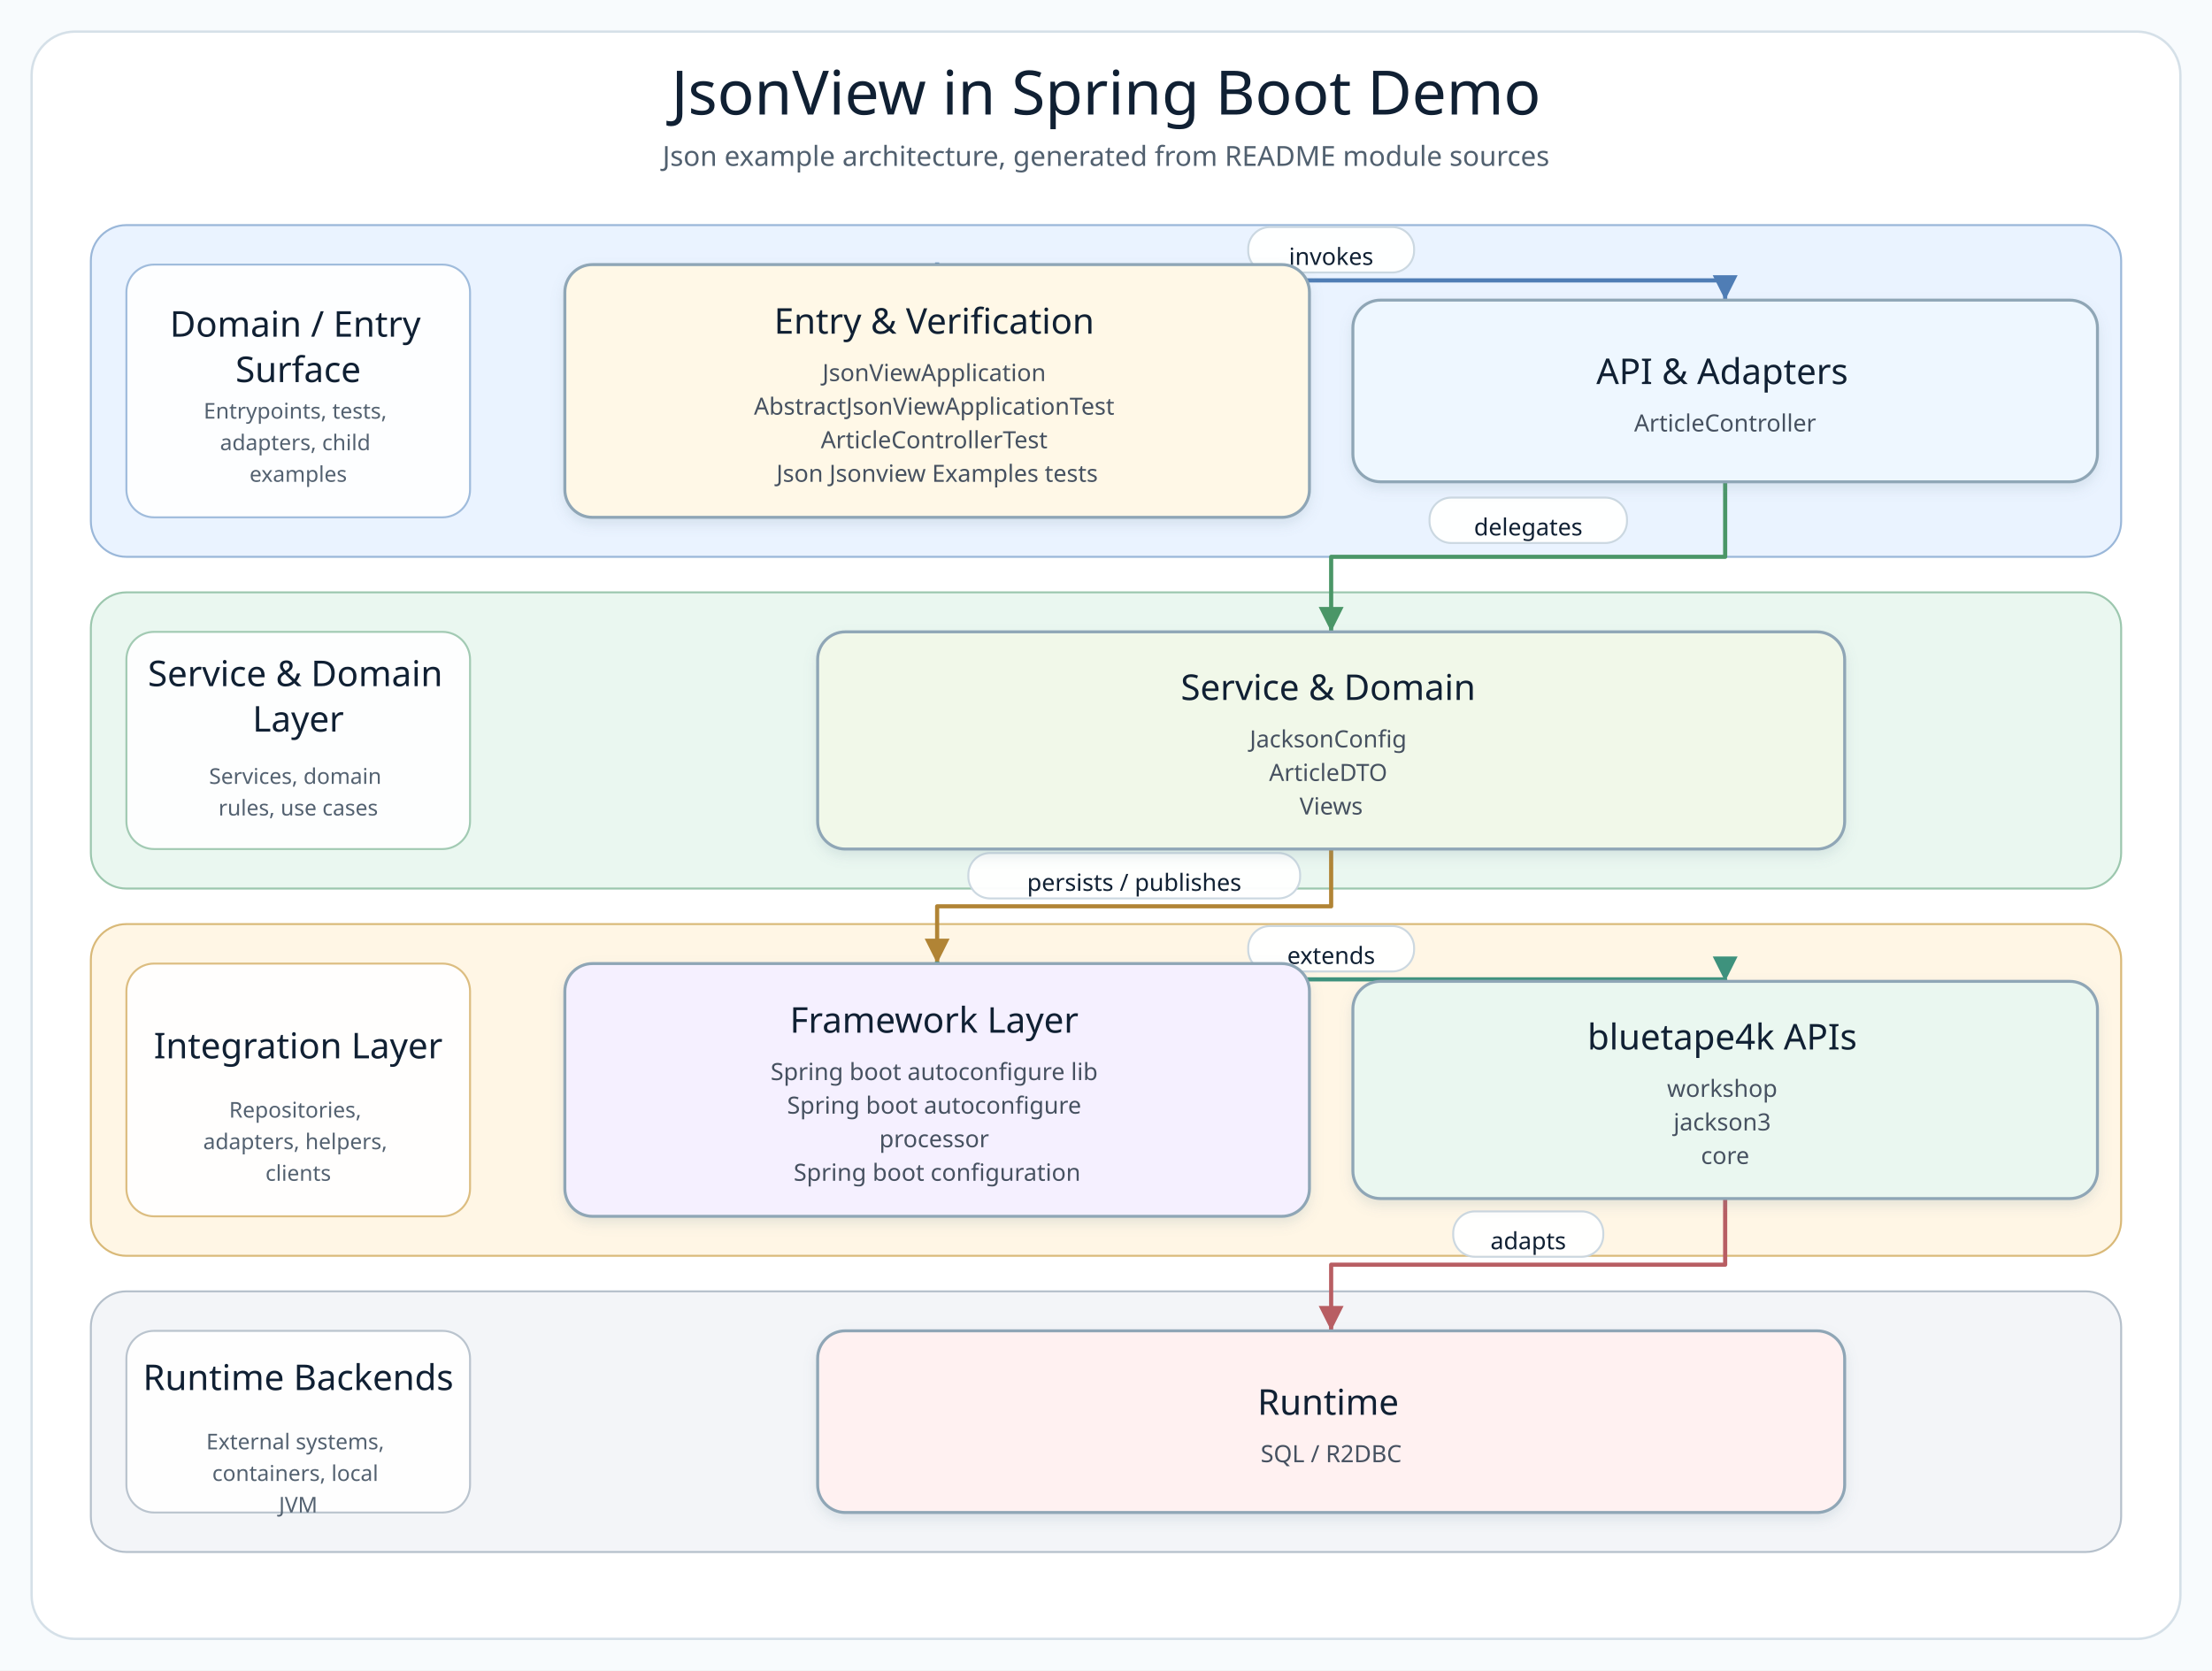
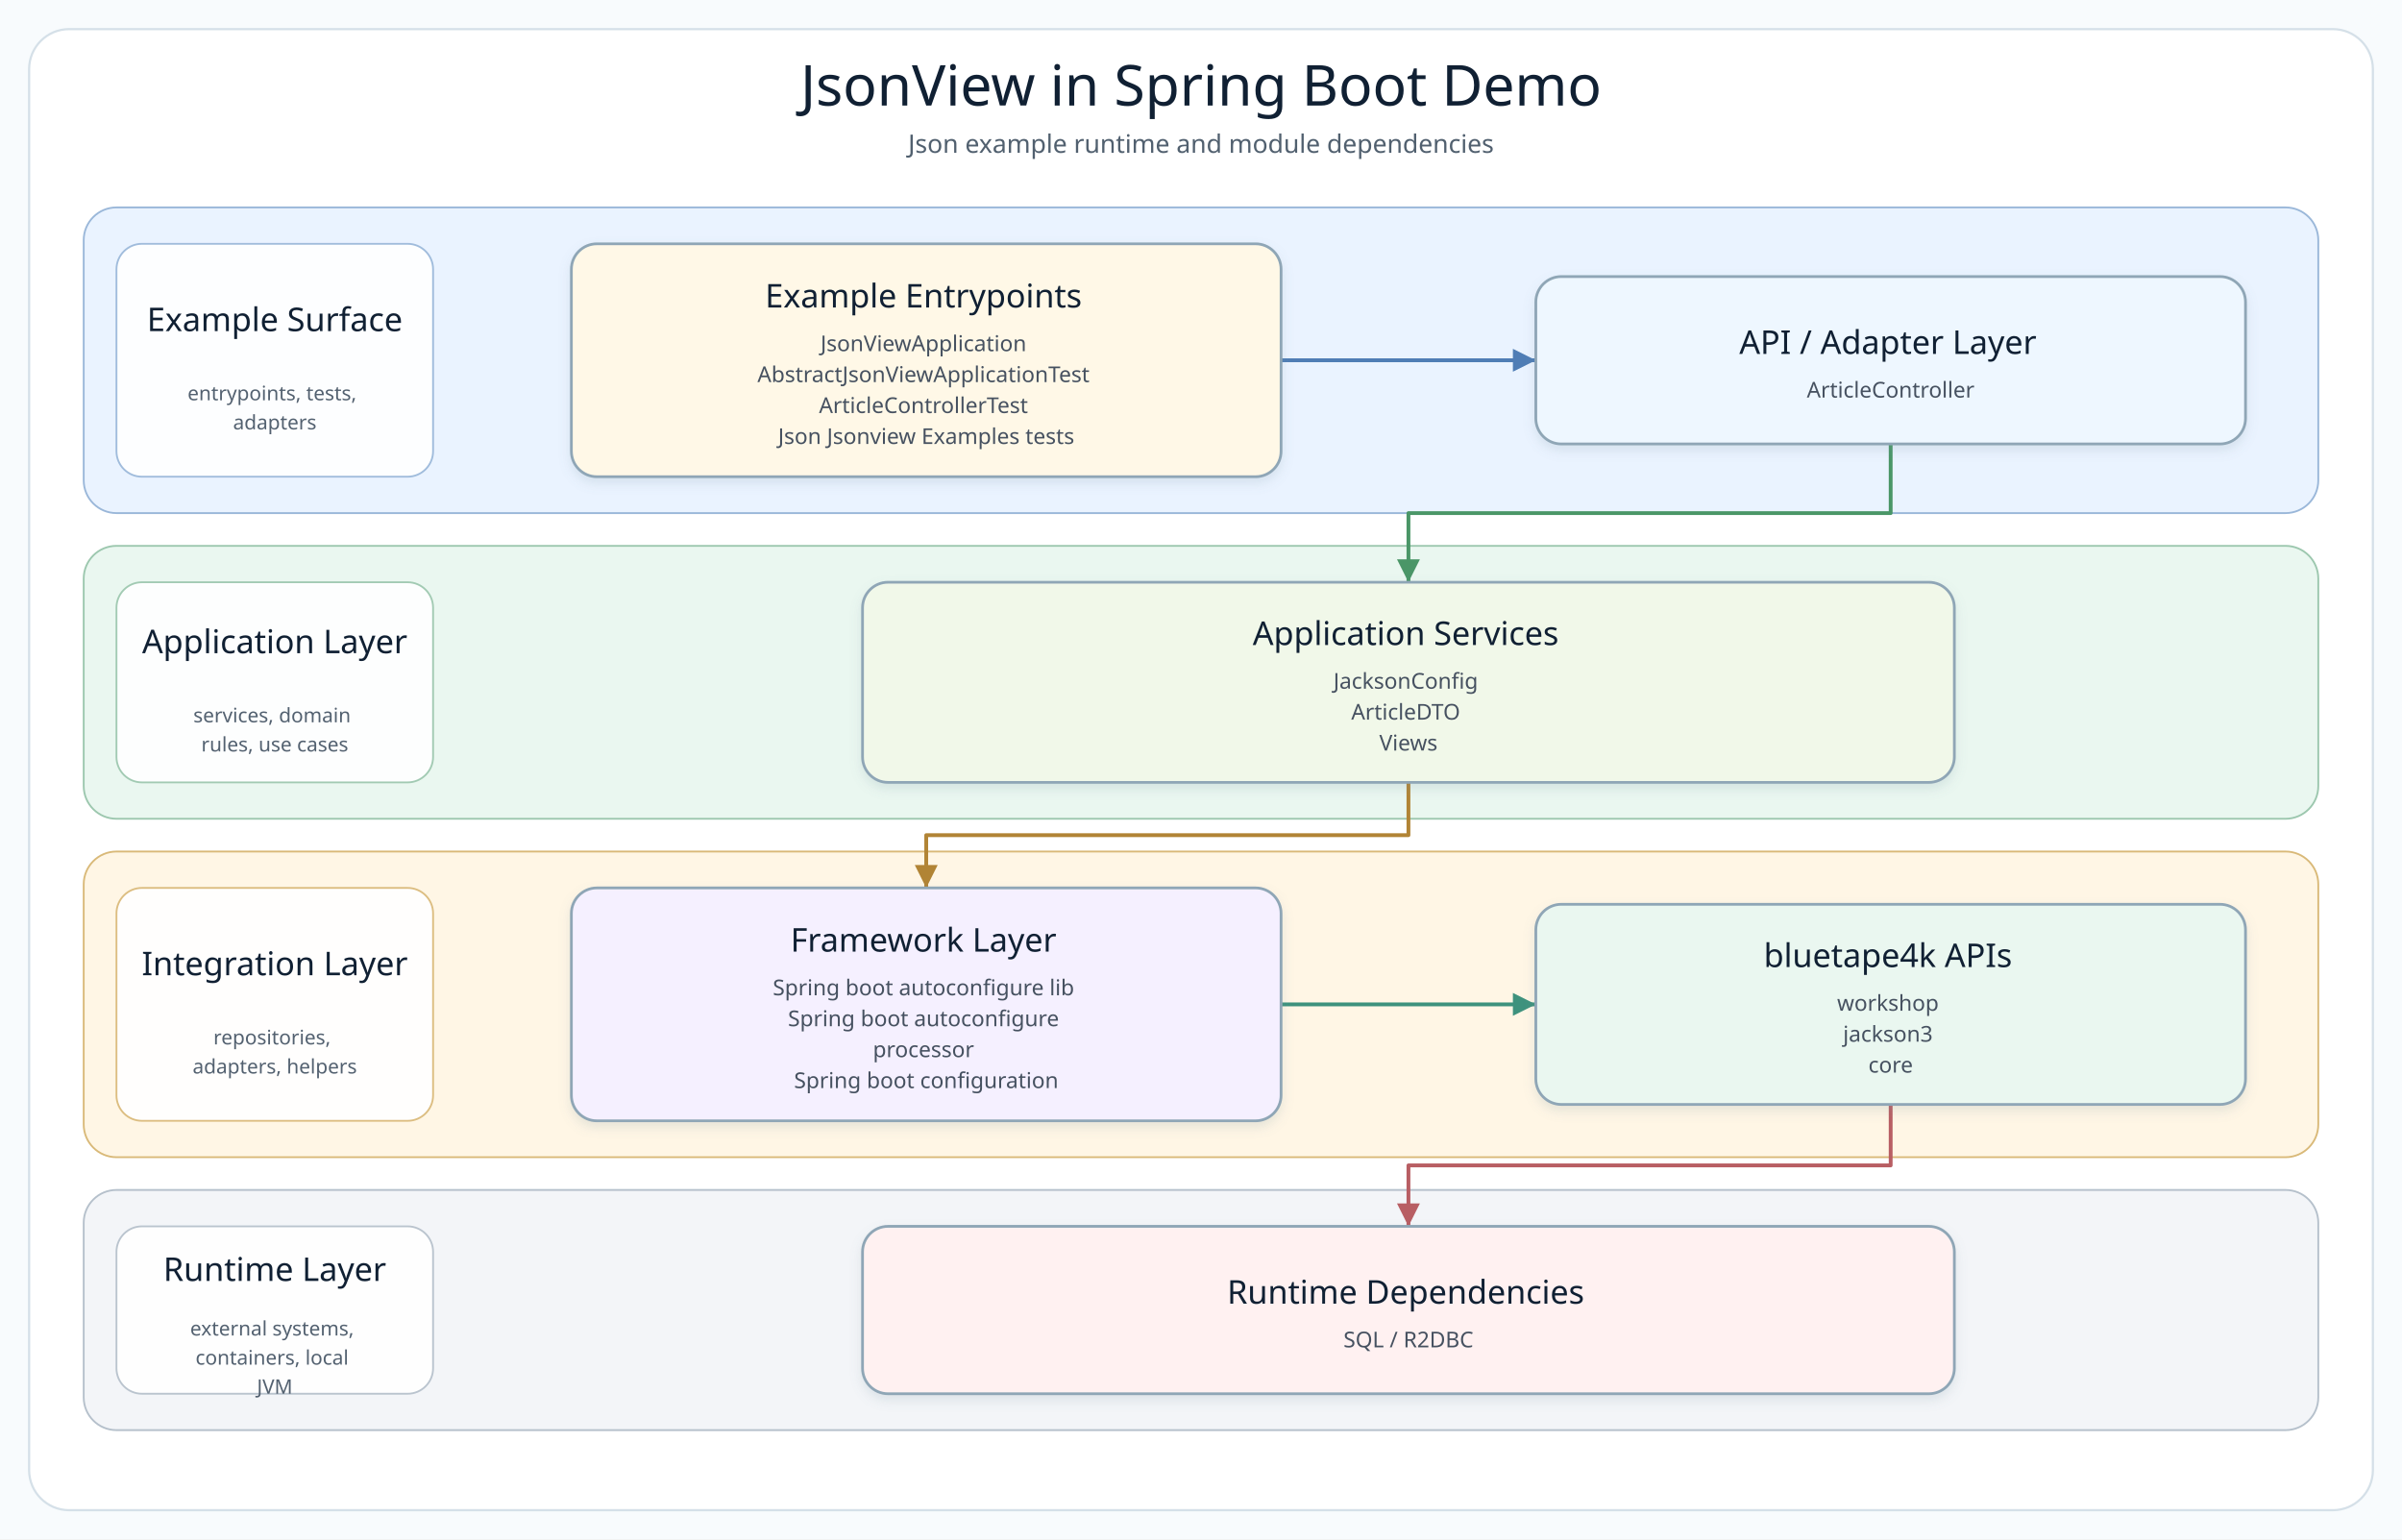
- <svg xmlns="http://www.w3.org/2000/svg" width="1120" height="846" viewBox="0 0 1120 846" role="img" aria-label="JsonView in Spring Boot Demo architecture diagram">
+ <svg xmlns="http://www.w3.org/2000/svg" width="1320" height="846" viewBox="0 0 1320 846" role="img" aria-label="JsonView in Spring Boot Demo architecture diagram">
  <defs>
    <filter id="softShadow" x="-8%" y="-8%" width="116%" height="124%">
      <feDropShadow dx="0" dy="3" stdDeviation="3" flood-color="#7890A5" flood-opacity="0.18" />
    </filter>
    <marker id="arrow-api" markerWidth="8" markerHeight="8" refX="7" refY="4" orient="auto" markerUnits="strokeWidth">
      <path d="M 1 1 L 7 4 L 1 7 Z" fill="#4F7DB5" />
    </marker>
    <marker id="arrow-service" markerWidth="8" markerHeight="8" refX="7" refY="4" orient="auto" markerUnits="strokeWidth">
      <path d="M 1 1 L 7 4 L 1 7 Z" fill="#4A9667" />
    </marker>
    <marker id="arrow-infra" markerWidth="8" markerHeight="8" refX="7" refY="4" orient="auto" markerUnits="strokeWidth">
      <path d="M 1 1 L 7 4 L 1 7 Z" fill="#B18435" />
    </marker>
    <marker id="arrow-bt" markerWidth="8" markerHeight="8" refX="7" refY="4" orient="auto" markerUnits="strokeWidth">
      <path d="M 1 1 L 7 4 L 1 7 Z" fill="#3E927D" />
    </marker>
    <marker id="arrow-runtime" markerWidth="8" markerHeight="8" refX="7" refY="4" orient="auto" markerUnits="strokeWidth">
      <path d="M 1 1 L 7 4 L 1 7 Z" fill="#B85E63" />
    </marker>
    <style>
      .canvas { fill: #F8FBFD; }
      .frame { fill: #FFFFFF; stroke: #D5E0E8; stroke-width: 1.2; }
      .diagram-title { font-family: "Architects Daughter"; font-size: 31px; fill: #102033; }
      .diagram-subtitle { font-family: "Comic Mono"; font-size: 14px; fill: #51606F; }
      .layer-title { font-family: "Architects Daughter"; font-size: 18px; fill: #102033; }
      .layer-detail { font-family: "Comic Mono"; font-size: 11px; fill: #536170; }
      .node rect { stroke-width: 1.5; }
      .node-title { font-family: "Architects Daughter"; font-size: 18px; fill: #102033; }
      .node-detail { font-family: "Comic Mono"; font-size: 12px; fill: #465160; }
-       .edge-label-bg { fill: #FFFFFF; stroke: #CAD6E0; stroke-width: 1; opacity: 0.96; }
-       .edge-label { font-family: "Comic Mono"; font-size: 12px; fill: #102033; dominant-baseline: middle; }
    </style>
  </defs>
-   <rect class="canvas" width="1120" height="846" />
-   <rect class="frame" x="16" y="16" width="1088" height="814" rx="22" />
-   <text class="diagram-title" x="560.0" y="58" text-anchor="middle">JsonView in Spring Boot Demo</text>
-   <text class="diagram-subtitle" x="560.0" y="84" text-anchor="middle">Json example architecture, generated from README module sources</text>
+   <rect class="canvas" width="1320" height="846" />
+   <rect class="frame" x="16" y="16" width="1288" height="814" rx="22" />
+   <text class="diagram-title" x="660.0" y="58" text-anchor="middle">JsonView in Spring Boot Demo</text>
+   <text class="diagram-subtitle" x="660.0" y="84" text-anchor="middle">Json example runtime and module dependencies</text>
  <g>
    <g class="layer" data-layer="surface">
-       <rect x="46.0" y="114.0" width="1028.0" height="168.0" rx="18" fill="#EAF3FF" stroke="#9AB7D9" />
+       <rect x="46.0" y="114.0" width="1228.0" height="168.0" rx="18" fill="#EAF3FF" stroke="#9AB7D9" />
      <rect x="64.0" y="134.0" width="174" height="128.0" rx="14" fill="#FFFFFF" stroke="#9AB7D9" opacity="0.92" />
      <text text-anchor="middle">
-         <tspan class="layer-title" x="151.0" y="170.5">Domain / Entry</tspan>
-         <tspan class="layer-title" x="151.0" y="193.5">Surface</tspan>
+         <tspan class="layer-title" x="151.0" y="182.0">Example Surface</tspan>
      </text>
      <text text-anchor="middle">
-         <tspan class="layer-detail" x="151.0" y="212.0">Entrypoints, tests,</tspan>
-         <tspan class="layer-detail" x="151.0" y="228.0">adapters, child</tspan>
-         <tspan class="layer-detail" x="151.0" y="244.0">examples</tspan>
+         <tspan class="layer-detail" x="151.0" y="220.0">entrypoints, tests,</tspan>
+         <tspan class="layer-detail" x="151.0" y="236.0">adapters</tspan>
      </text>
    </g>
    <g class="layer" data-layer="service">
-       <rect x="46.0" y="300.0" width="1028.0" height="150.0" rx="18" fill="#EAF7F0" stroke="#9CC7AE" />
+       <rect x="46.0" y="300.0" width="1228.0" height="150.0" rx="18" fill="#EAF7F0" stroke="#9CC7AE" />
      <rect x="64.0" y="320.0" width="174" height="110.0" rx="14" fill="#FFFFFF" stroke="#9CC7AE" opacity="0.92" />
      <text text-anchor="middle">
-         <tspan class="layer-title" x="151.0" y="347.5">Service &amp; Domain</tspan>
-         <tspan class="layer-title" x="151.0" y="370.5">Layer</tspan>
+         <tspan class="layer-title" x="151.0" y="359.0">Application Layer</tspan>
      </text>
      <text text-anchor="middle">
-         <tspan class="layer-detail" x="151.0" y="397.0">Services, domain</tspan>
+         <tspan class="layer-detail" x="151.0" y="397.0">services, domain</tspan>
        <tspan class="layer-detail" x="151.0" y="413.0">rules, use cases</tspan>
      </text>
    </g>
    <g class="layer" data-layer="integration">
-       <rect x="46.0" y="468.0" width="1028.0" height="168.0" rx="18" fill="#FFF6E5" stroke="#D9B978" />
+       <rect x="46.0" y="468.0" width="1228.0" height="168.0" rx="18" fill="#FFF6E5" stroke="#D9B978" />
      <rect x="64.0" y="488.0" width="174" height="128.0" rx="14" fill="#FFFFFF" stroke="#D9B978" opacity="0.92" />
      <text text-anchor="middle">
        <tspan class="layer-title" x="151.0" y="536.0">Integration Layer</tspan>
      </text>
      <text text-anchor="middle">
-         <tspan class="layer-detail" x="151.0" y="566.0">Repositories,</tspan>
-         <tspan class="layer-detail" x="151.0" y="582.0">adapters, helpers,</tspan>
-         <tspan class="layer-detail" x="151.0" y="598.0">clients</tspan>
+         <tspan class="layer-detail" x="151.0" y="574.0">repositories,</tspan>
+         <tspan class="layer-detail" x="151.0" y="590.0">adapters, helpers</tspan>
      </text>
    </g>
    <g class="layer" data-layer="runtime">
-       <rect x="46.0" y="654.0" width="1028.0" height="132.0" rx="18" fill="#F3F5F8" stroke="#B5C0CB" />
+       <rect x="46.0" y="654.0" width="1228.0" height="132.0" rx="18" fill="#F3F5F8" stroke="#B5C0CB" />
      <rect x="64.0" y="674.0" width="174" height="92.0" rx="14" fill="#FFFFFF" stroke="#B5C0CB" opacity="0.92" />
      <text text-anchor="middle">
-         <tspan class="layer-title" x="151.0" y="704.0">Runtime Backends</tspan>
+         <tspan class="layer-title" x="151.0" y="704.0">Runtime Layer</tspan>
      </text>
      <text text-anchor="middle">
-         <tspan class="layer-detail" x="151.0" y="734.0">External systems,</tspan>
+         <tspan class="layer-detail" x="151.0" y="734.0">external systems,</tspan>
        <tspan class="layer-detail" x="151.0" y="750.0">containers, local</tspan>
        <tspan class="layer-detail" x="151.0" y="766.0">JVM</tspan>
      </text>
    </g>
-     <g class="edge" data-edge="entry-&gt;api">
-       <path d="M 474.5 134.0 L 474.5 142.0 L 873.5 142.0 L 873.5 152.0" fill="none" stroke="#4F7DB5" stroke-width="2.1" stroke-linecap="square" stroke-linejoin="round" marker-end="url(#arrow-api)" />
-       <rect class="edge-label-bg" x="632.0" y="115.0" width="84.0" height="23" rx="11" />
-       <text class="edge-label" x="674.0" y="130.0" text-anchor="middle">invokes</text>
+     <g class="edge" data-edge="entry-&gt;api" data-label="invokes">
+       <path d="M 704.0 198.0 L 774.0 198.0 L 844.0 198.0" fill="none" stroke="#4F7DB5" stroke-width="2.1" stroke-linecap="square" stroke-linejoin="round" marker-end="url(#arrow-api)" />
    </g>
-     <g class="edge" data-edge="api-&gt;service">
-       <path d="M 873.5 244.0 L 873.5 282.0 L 674.0 282.0 L 674.0 320.0" fill="none" stroke="#4A9667" stroke-width="2.1" stroke-linecap="square" stroke-linejoin="round" marker-end="url(#arrow-service)" />
-       <rect class="edge-label-bg" x="723.8" y="252.0" width="100.0" height="23" rx="11" />
-       <text class="edge-label" x="773.8" y="267.0" text-anchor="middle">delegates</text>
+     <g class="edge" data-edge="api-&gt;service" data-label="delegates">
+       <path d="M 1039.0 244.0 L 1039.0 282.0 L 774.0 282.0 L 774.0 320.0" fill="none" stroke="#4A9667" stroke-width="2.1" stroke-linecap="square" stroke-linejoin="round" marker-end="url(#arrow-service)" />
    </g>
-     <g class="edge" data-edge="service-&gt;infra">
-       <path d="M 674.0 430.0 L 674.0 459.0 L 474.5 459.0 L 474.5 488.0" fill="none" stroke="#B18435" stroke-width="2.1" stroke-linecap="square" stroke-linejoin="round" marker-end="url(#arrow-infra)" />
-       <rect class="edge-label-bg" x="490.3" y="432.0" width="168.0" height="23" rx="11" />
-       <text class="edge-label" x="574.3" y="447.0" text-anchor="middle">persists / publishes</text>
+     <g class="edge" data-edge="service-&gt;infra" data-label="persists / publishes">
+       <path d="M 774.0 430.0 L 774.0 459.0 L 509.0 459.0 L 509.0 488.0" fill="none" stroke="#B18435" stroke-width="2.1" stroke-linecap="square" stroke-linejoin="round" marker-end="url(#arrow-infra)" />
    </g>
-     <g class="edge" data-edge="infra-&gt;bt">
-       <path d="M 474.5 488.0 L 474.5 496.0 L 873.5 496.0 L 873.5 497.0" fill="none" stroke="#3E927D" stroke-width="2.1" stroke-linecap="square" stroke-linejoin="round" marker-end="url(#arrow-bt)" />
-       <rect class="edge-label-bg" x="632.0" y="469.0" width="84.0" height="23" rx="11" />
-       <text class="edge-label" x="674.0" y="484.0" text-anchor="middle">extends</text>
+     <g class="edge" data-edge="infra-&gt;bt" data-label="extends">
+       <path d="M 704.0 552.0 L 774.0 552.0 L 844.0 552.0" fill="none" stroke="#3E927D" stroke-width="2.1" stroke-linecap="square" stroke-linejoin="round" marker-end="url(#arrow-bt)" />
    </g>
-     <g class="edge" data-edge="bt-&gt;runtime">
-       <path d="M 873.5 607.0 L 873.5 640.5 L 674.0 640.5 L 674.0 674.0" fill="none" stroke="#B85E63" stroke-width="2.1" stroke-linecap="square" stroke-linejoin="round" marker-end="url(#arrow-runtime)" />
-       <rect class="edge-label-bg" x="735.8" y="613.5" width="76.0" height="23" rx="11" />
-       <text class="edge-label" x="773.8" y="628.5" text-anchor="middle">adapts</text>
+     <g class="edge" data-edge="bt-&gt;runtime" data-label="adapts">
+       <path d="M 1039.0 607.0 L 1039.0 640.5 L 774.0 640.5 L 774.0 674.0" fill="none" stroke="#B85E63" stroke-width="2.1" stroke-linecap="square" stroke-linejoin="round" marker-end="url(#arrow-runtime)" />
    </g>
-     <g class="node" data-node="entry" data-lines="Entry &amp; Verification | JsonViewApplication | AbstractJsonViewApplicationTest | ArticleControllerTest | Json Jsonview Examples tests">
-       <rect x="286.0" y="134.0" width="377.0" height="128.0" rx="14" fill="#FFF8E7" stroke="#8FA6B6" filter="url(#softShadow)" />
+     <g class="node" data-node="entry" data-lines="Example Entrypoints | JsonViewApplication | AbstractJsonViewApplicationTest | ArticleControllerTest | Json Jsonview Examples tests">
+       <rect x="314.0" y="134.0" width="390.0" height="128.0" rx="14" fill="#FFF8E7" stroke="#8FA6B6" filter="url(#softShadow)" />
      <text text-anchor="middle">
-         <tspan class="node-title" x="474.5" y="169.0">Entry &amp; Verification</tspan>
-         <tspan class="node-detail" x="474.5" y="193.0">JsonViewApplication</tspan>
-         <tspan class="node-detail" x="474.5" y="210.0">AbstractJsonViewApplicationTest</tspan>
-         <tspan class="node-detail" x="474.5" y="227.0">ArticleControllerTest</tspan>
-         <tspan class="node-detail" x="474.5" y="244.0">Json Jsonview Examples tests</tspan>
+         <tspan class="node-title" x="509.0" y="169.0">Example Entrypoints</tspan>
+         <tspan class="node-detail" x="509.0" y="193.0">JsonViewApplication</tspan>
+         <tspan class="node-detail" x="509.0" y="210.0">AbstractJsonViewApplicationTest</tspan>
+         <tspan class="node-detail" x="509.0" y="227.0">ArticleControllerTest</tspan>
+         <tspan class="node-detail" x="509.0" y="244.0">Json Jsonview Examples tests</tspan>
      </text>
    </g>
-     <g class="node" data-node="api" data-lines="API &amp; Adapters | ArticleController">
-       <rect x="685.0" y="152.0" width="377.0" height="92.0" rx="14" fill="#EEF7FF" stroke="#8FA6B6" filter="url(#softShadow)" />
+     <g class="node" data-node="api" data-lines="API / Adapter Layer | ArticleController">
+       <rect x="844.0" y="152.0" width="390.0" height="92.0" rx="14" fill="#EEF7FF" stroke="#8FA6B6" filter="url(#softShadow)" />
      <text text-anchor="middle">
-         <tspan class="node-title" x="873.5" y="194.5">API &amp; Adapters</tspan>
-         <tspan class="node-detail" x="873.5" y="218.5">ArticleController</tspan>
+         <tspan class="node-title" x="1039.0" y="194.5">API / Adapter Layer</tspan>
+         <tspan class="node-detail" x="1039.0" y="218.5">ArticleController</tspan>
      </text>
    </g>
-     <g class="node" data-node="service" data-lines="Service &amp; Domain | JacksonConfig | ArticleDTO | Views">
-       <rect x="414.0" y="320.0" width="520.0" height="110.0" rx="14" fill="#F1F8E9" stroke="#8FA6B6" filter="url(#softShadow)" />
+     <g class="node" data-node="service" data-lines="Application Services | JacksonConfig | ArticleDTO | Views">
+       <rect x="474.0" y="320.0" width="600.0" height="110.0" rx="14" fill="#F1F8E9" stroke="#8FA6B6" filter="url(#softShadow)" />
      <text text-anchor="middle">
-         <tspan class="node-title" x="674.0" y="354.5">Service &amp; Domain</tspan>
-         <tspan class="node-detail" x="674.0" y="378.5">JacksonConfig</tspan>
-         <tspan class="node-detail" x="674.0" y="395.5">ArticleDTO</tspan>
-         <tspan class="node-detail" x="674.0" y="412.5">Views</tspan>
+         <tspan class="node-title" x="774.0" y="354.5">Application Services</tspan>
+         <tspan class="node-detail" x="774.0" y="378.5">JacksonConfig</tspan>
+         <tspan class="node-detail" x="774.0" y="395.5">ArticleDTO</tspan>
+         <tspan class="node-detail" x="774.0" y="412.5">Views</tspan>
      </text>
    </g>
    <g class="node" data-node="infra" data-lines="Framework Layer | Spring boot autoconfigure lib | Spring boot autoconfigure | processor | Spring boot configuration">
-       <rect x="286.0" y="488.0" width="377.0" height="128.0" rx="14" fill="#F5F0FF" stroke="#8FA6B6" filter="url(#softShadow)" />
+       <rect x="314.0" y="488.0" width="390.0" height="128.0" rx="14" fill="#F5F0FF" stroke="#8FA6B6" filter="url(#softShadow)" />
      <text text-anchor="middle">
-         <tspan class="node-title" x="474.5" y="523.0">Framework Layer</tspan>
-         <tspan class="node-detail" x="474.5" y="547.0">Spring boot autoconfigure lib</tspan>
-         <tspan class="node-detail" x="474.5" y="564.0">Spring boot autoconfigure</tspan>
-         <tspan class="node-detail" x="474.5" y="581.0">processor</tspan>
-         <tspan class="node-detail" x="474.5" y="598.0">Spring boot configuration</tspan>
+         <tspan class="node-title" x="509.0" y="523.0">Framework Layer</tspan>
+         <tspan class="node-detail" x="509.0" y="547.0">Spring boot autoconfigure lib</tspan>
+         <tspan class="node-detail" x="509.0" y="564.0">Spring boot autoconfigure</tspan>
+         <tspan class="node-detail" x="509.0" y="581.0">processor</tspan>
+         <tspan class="node-detail" x="509.0" y="598.0">Spring boot configuration</tspan>
      </text>
    </g>
    <g class="node" data-node="bt" data-lines="bluetape4k APIs | workshop | jackson3 | core">
-       <rect x="685.0" y="497.0" width="377.0" height="110.0" rx="14" fill="#EAF7F0" stroke="#8FA6B6" filter="url(#softShadow)" />
+       <rect x="844.0" y="497.0" width="390.0" height="110.0" rx="14" fill="#EAF7F0" stroke="#8FA6B6" filter="url(#softShadow)" />
      <text text-anchor="middle">
-         <tspan class="node-title" x="873.5" y="531.5">bluetape4k APIs</tspan>
-         <tspan class="node-detail" x="873.5" y="555.5">workshop</tspan>
-         <tspan class="node-detail" x="873.5" y="572.5">jackson3</tspan>
-         <tspan class="node-detail" x="873.5" y="589.5">core</tspan>
+         <tspan class="node-title" x="1039.0" y="531.5">bluetape4k APIs</tspan>
+         <tspan class="node-detail" x="1039.0" y="555.5">workshop</tspan>
+         <tspan class="node-detail" x="1039.0" y="572.5">jackson3</tspan>
+         <tspan class="node-detail" x="1039.0" y="589.5">core</tspan>
      </text>
    </g>
-     <g class="node" data-node="runtime" data-lines="Runtime | SQL / R2DBC">
-       <rect x="414.0" y="674.0" width="520.0" height="92.0" rx="14" fill="#FFF1F1" stroke="#8FA6B6" filter="url(#softShadow)" />
+     <g class="node" data-node="runtime" data-lines="Runtime Dependencies | SQL / R2DBC">
+       <rect x="474.0" y="674.0" width="600.0" height="92.0" rx="14" fill="#FFF1F1" stroke="#8FA6B6" filter="url(#softShadow)" />
      <text text-anchor="middle">
-         <tspan class="node-title" x="674.0" y="716.5">Runtime</tspan>
-         <tspan class="node-detail" x="674.0" y="740.5">SQL / R2DBC</tspan>
+         <tspan class="node-title" x="774.0" y="716.5">Runtime Dependencies</tspan>
+         <tspan class="node-detail" x="774.0" y="740.5">SQL / R2DBC</tspan>
      </text>
    </g>
  </g>
</svg>
